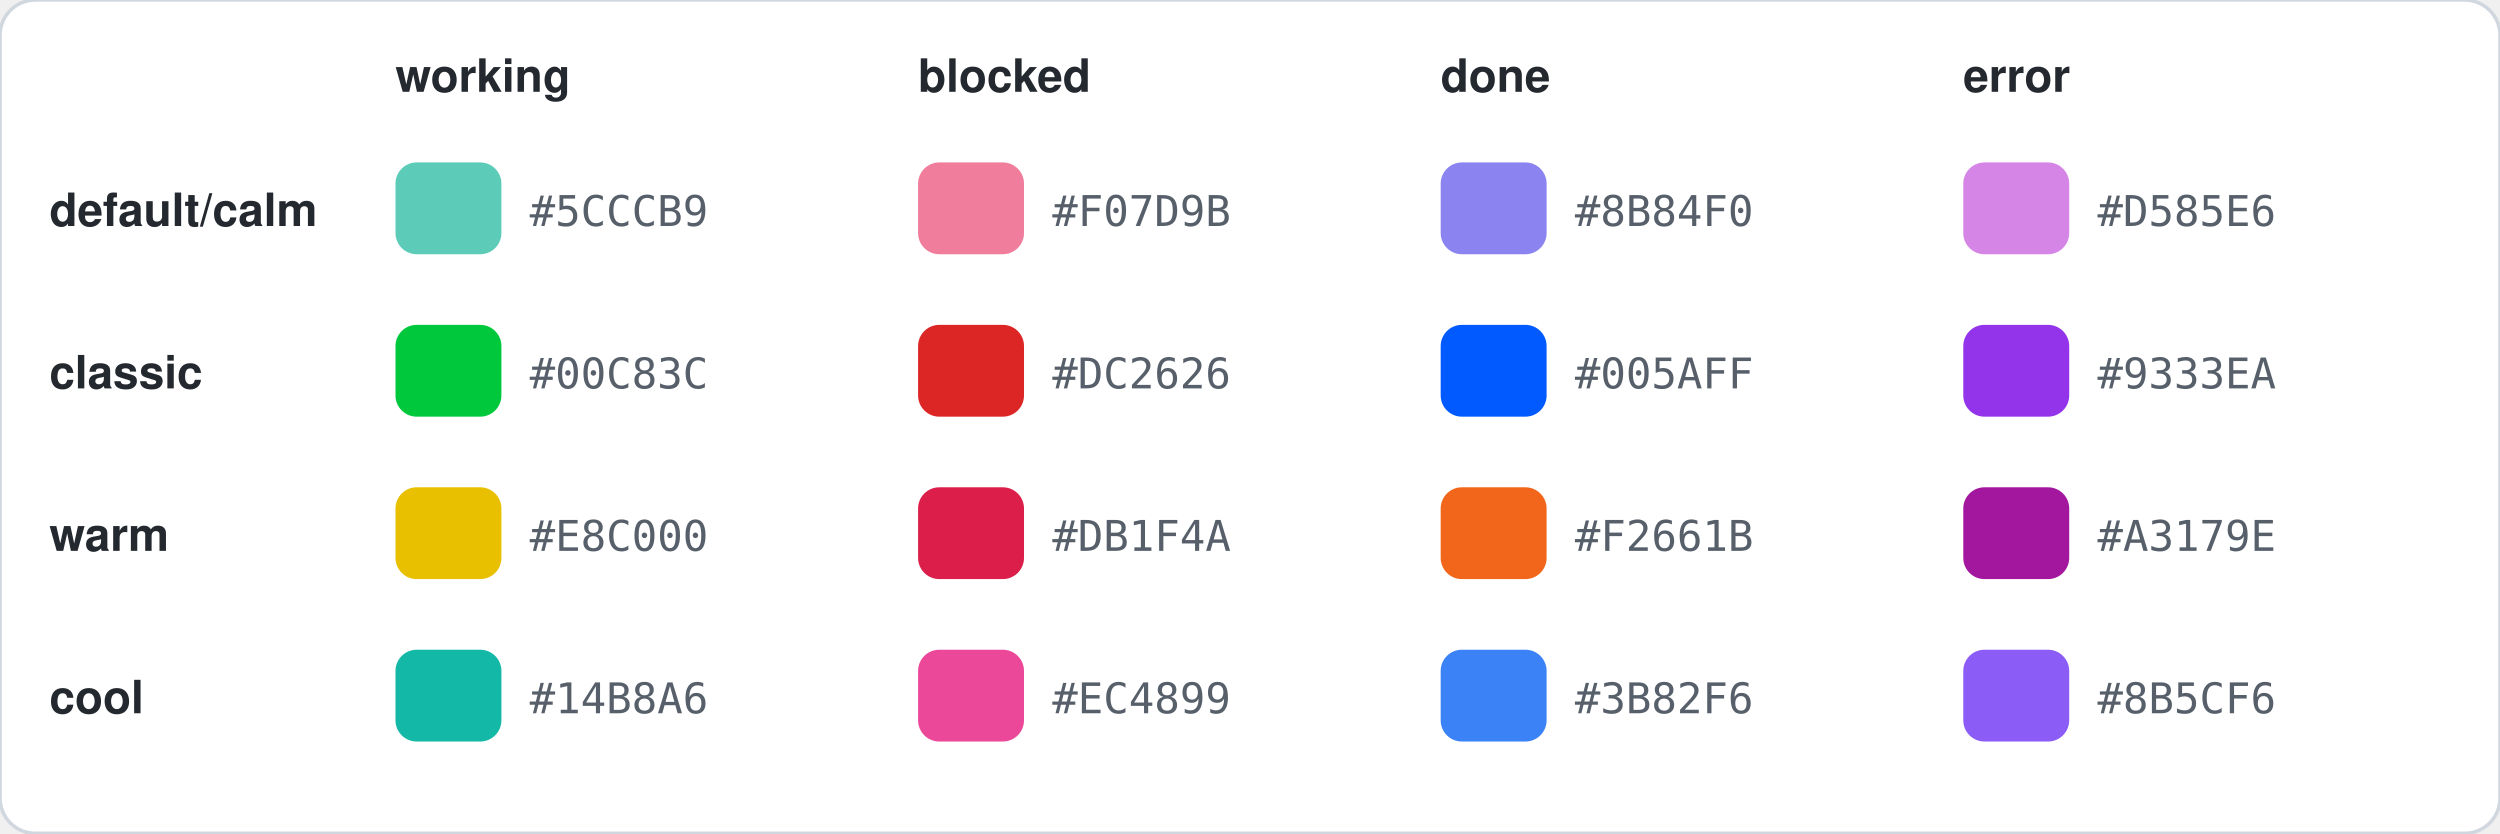
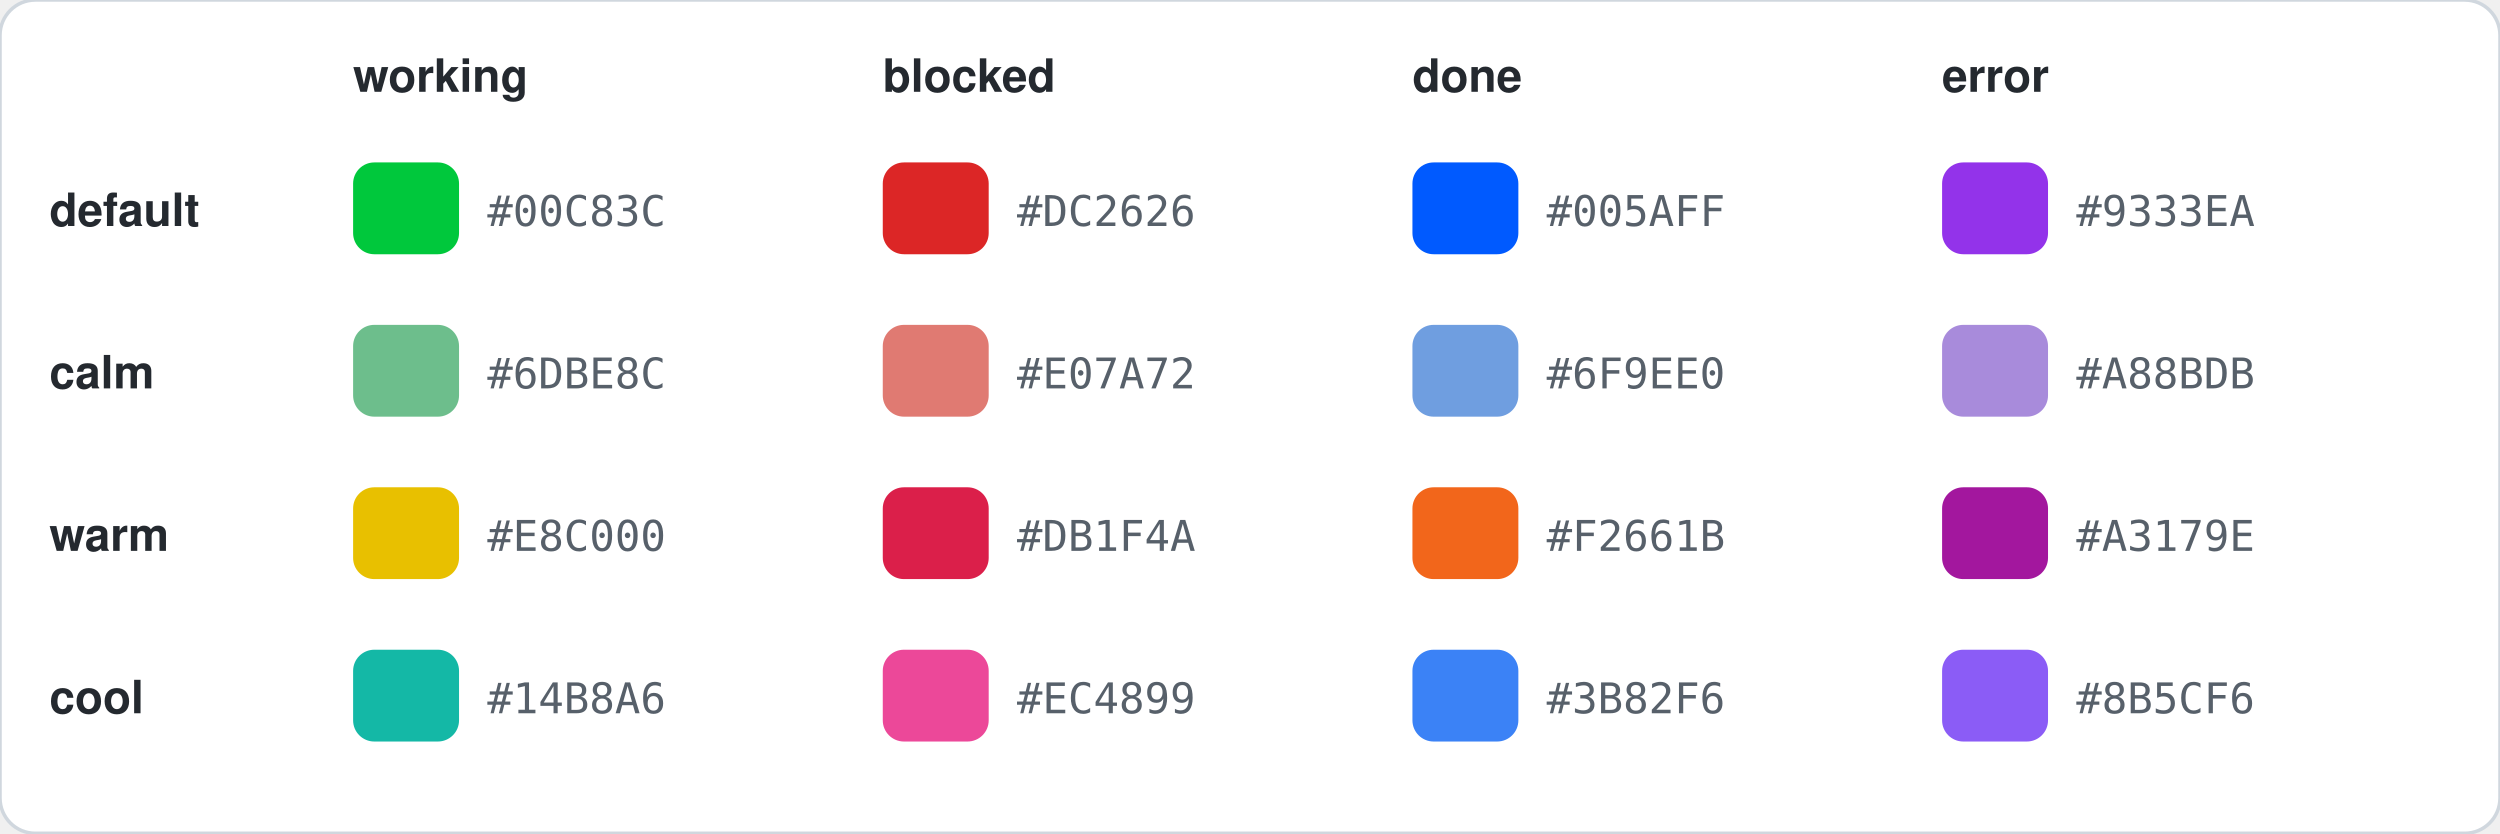
<svg xmlns="http://www.w3.org/2000/svg" width="708" height="236" viewBox="0 0 708 236" font-family="-apple-system, Segoe UI, Helvetica, Arial, sans-serif">
  <rect width="708" height="236" rx="10" fill="#ffffff" stroke="#d0d7de" />
-   <text x="112" y="26" font-size="13" font-weight="600" fill="#24292f">working</text>
-   <text x="260" y="26" font-size="13" font-weight="600" fill="#24292f">blocked</text>
-   <text x="408" y="26" font-size="13" font-weight="600" fill="#24292f">done</text>
-   <text x="556" y="26" font-size="13" font-weight="600" fill="#24292f">error</text>
-   <text x="14" y="64" font-size="13" font-weight="600" fill="#24292f">default/calm</text>
-   <rect x="112" y="46" width="30" height="26" rx="6" fill="#5CCCB9" />
-   <text x="150" y="64" font-size="12" font-family="ui-monospace, SFMono-Regular, Menlo, monospace" fill="#57606a">#5CCCB9</text>
-   <rect x="260" y="46" width="30" height="26" rx="6" fill="#F07D9B" />
-   <text x="298" y="64" font-size="12" font-family="ui-monospace, SFMono-Regular, Menlo, monospace" fill="#57606a">#F07D9B</text>
-   <rect x="408" y="46" width="30" height="26" rx="6" fill="#8B84F0" />
-   <text x="446" y="64" font-size="12" font-family="ui-monospace, SFMono-Regular, Menlo, monospace" fill="#57606a">#8B84F0</text>
-   <rect x="556" y="46" width="30" height="26" rx="6" fill="#D585E6" />
-   <text x="594" y="64" font-size="12" font-family="ui-monospace, SFMono-Regular, Menlo, monospace" fill="#57606a">#D585E6</text>
-   <text x="14" y="110" font-size="13" font-weight="600" fill="#24292f">classic</text>
-   <rect x="112" y="92" width="30" height="26" rx="6" fill="#00C83C" />
-   <text x="150" y="110" font-size="12" font-family="ui-monospace, SFMono-Regular, Menlo, monospace" fill="#57606a">#00C83C</text>
-   <rect x="260" y="92" width="30" height="26" rx="6" fill="#DC2626" />
-   <text x="298" y="110" font-size="12" font-family="ui-monospace, SFMono-Regular, Menlo, monospace" fill="#57606a">#DC2626</text>
-   <rect x="408" y="92" width="30" height="26" rx="6" fill="#005AFF" />
-   <text x="446" y="110" font-size="12" font-family="ui-monospace, SFMono-Regular, Menlo, monospace" fill="#57606a">#005AFF</text>
-   <rect x="556" y="92" width="30" height="26" rx="6" fill="#9333EA" />
-   <text x="594" y="110" font-size="12" font-family="ui-monospace, SFMono-Regular, Menlo, monospace" fill="#57606a">#9333EA</text>
+   <text x="100" y="26" font-size="13" font-weight="600" fill="#24292f">working</text>
+   <text x="250" y="26" font-size="13" font-weight="600" fill="#24292f">blocked</text>
+   <text x="400" y="26" font-size="13" font-weight="600" fill="#24292f">done</text>
+   <text x="550" y="26" font-size="13" font-weight="600" fill="#24292f">error</text>
+   <text x="14" y="64" font-size="13" font-weight="600" fill="#24292f">default</text>
+   <rect x="100" y="46" width="30" height="26" rx="6" fill="#00C83C" />
+   <text x="138" y="64" font-size="12" font-family="ui-monospace, SFMono-Regular, Menlo, monospace" fill="#57606a">#00C83C</text>
+   <rect x="250" y="46" width="30" height="26" rx="6" fill="#DC2626" />
+   <text x="288" y="64" font-size="12" font-family="ui-monospace, SFMono-Regular, Menlo, monospace" fill="#57606a">#DC2626</text>
+   <rect x="400" y="46" width="30" height="26" rx="6" fill="#005AFF" />
+   <text x="438" y="64" font-size="12" font-family="ui-monospace, SFMono-Regular, Menlo, monospace" fill="#57606a">#005AFF</text>
+   <rect x="550" y="46" width="30" height="26" rx="6" fill="#9333EA" />
+   <text x="588" y="64" font-size="12" font-family="ui-monospace, SFMono-Regular, Menlo, monospace" fill="#57606a">#9333EA</text>
+   <text x="14" y="110" font-size="13" font-weight="600" fill="#24292f">calm</text>
+   <rect x="100" y="92" width="30" height="26" rx="6" fill="#6DBE8C" />
+   <text x="138" y="110" font-size="12" font-family="ui-monospace, SFMono-Regular, Menlo, monospace" fill="#57606a">#6DBE8C</text>
+   <rect x="250" y="92" width="30" height="26" rx="6" fill="#E07A72" />
+   <text x="288" y="110" font-size="12" font-family="ui-monospace, SFMono-Regular, Menlo, monospace" fill="#57606a">#E07A72</text>
+   <rect x="400" y="92" width="30" height="26" rx="6" fill="#6F9EE0" />
+   <text x="438" y="110" font-size="12" font-family="ui-monospace, SFMono-Regular, Menlo, monospace" fill="#57606a">#6F9EE0</text>
+   <rect x="550" y="92" width="30" height="26" rx="6" fill="#A88BDB" />
+   <text x="588" y="110" font-size="12" font-family="ui-monospace, SFMono-Regular, Menlo, monospace" fill="#57606a">#A88BDB</text>
  <text x="14" y="156" font-size="13" font-weight="600" fill="#24292f">warm</text>
-   <rect x="112" y="138" width="30" height="26" rx="6" fill="#E8C000" />
-   <text x="150" y="156" font-size="12" font-family="ui-monospace, SFMono-Regular, Menlo, monospace" fill="#57606a">#E8C000</text>
-   <rect x="260" y="138" width="30" height="26" rx="6" fill="#DB1F4A" />
-   <text x="298" y="156" font-size="12" font-family="ui-monospace, SFMono-Regular, Menlo, monospace" fill="#57606a">#DB1F4A</text>
-   <rect x="408" y="138" width="30" height="26" rx="6" fill="#F2661B" />
-   <text x="446" y="156" font-size="12" font-family="ui-monospace, SFMono-Regular, Menlo, monospace" fill="#57606a">#F2661B</text>
-   <rect x="556" y="138" width="30" height="26" rx="6" fill="#A3179E" />
-   <text x="594" y="156" font-size="12" font-family="ui-monospace, SFMono-Regular, Menlo, monospace" fill="#57606a">#A3179E</text>
+   <rect x="100" y="138" width="30" height="26" rx="6" fill="#E8C000" />
+   <text x="138" y="156" font-size="12" font-family="ui-monospace, SFMono-Regular, Menlo, monospace" fill="#57606a">#E8C000</text>
+   <rect x="250" y="138" width="30" height="26" rx="6" fill="#DB1F4A" />
+   <text x="288" y="156" font-size="12" font-family="ui-monospace, SFMono-Regular, Menlo, monospace" fill="#57606a">#DB1F4A</text>
+   <rect x="400" y="138" width="30" height="26" rx="6" fill="#F2661B" />
+   <text x="438" y="156" font-size="12" font-family="ui-monospace, SFMono-Regular, Menlo, monospace" fill="#57606a">#F2661B</text>
+   <rect x="550" y="138" width="30" height="26" rx="6" fill="#A3179E" />
+   <text x="588" y="156" font-size="12" font-family="ui-monospace, SFMono-Regular, Menlo, monospace" fill="#57606a">#A3179E</text>
  <text x="14" y="202" font-size="13" font-weight="600" fill="#24292f">cool</text>
-   <rect x="112" y="184" width="30" height="26" rx="6" fill="#14B8A6" />
-   <text x="150" y="202" font-size="12" font-family="ui-monospace, SFMono-Regular, Menlo, monospace" fill="#57606a">#14B8A6</text>
-   <rect x="260" y="184" width="30" height="26" rx="6" fill="#EC4899" />
-   <text x="298" y="202" font-size="12" font-family="ui-monospace, SFMono-Regular, Menlo, monospace" fill="#57606a">#EC4899</text>
-   <rect x="408" y="184" width="30" height="26" rx="6" fill="#3B82F6" />
-   <text x="446" y="202" font-size="12" font-family="ui-monospace, SFMono-Regular, Menlo, monospace" fill="#57606a">#3B82F6</text>
-   <rect x="556" y="184" width="30" height="26" rx="6" fill="#8B5CF6" />
-   <text x="594" y="202" font-size="12" font-family="ui-monospace, SFMono-Regular, Menlo, monospace" fill="#57606a">#8B5CF6</text>
+   <rect x="100" y="184" width="30" height="26" rx="6" fill="#14B8A6" />
+   <text x="138" y="202" font-size="12" font-family="ui-monospace, SFMono-Regular, Menlo, monospace" fill="#57606a">#14B8A6</text>
+   <rect x="250" y="184" width="30" height="26" rx="6" fill="#EC4899" />
+   <text x="288" y="202" font-size="12" font-family="ui-monospace, SFMono-Regular, Menlo, monospace" fill="#57606a">#EC4899</text>
+   <rect x="400" y="184" width="30" height="26" rx="6" fill="#3B82F6" />
+   <text x="438" y="202" font-size="12" font-family="ui-monospace, SFMono-Regular, Menlo, monospace" fill="#57606a">#3B82F6</text>
+   <rect x="550" y="184" width="30" height="26" rx="6" fill="#8B5CF6" />
+   <text x="588" y="202" font-size="12" font-family="ui-monospace, SFMono-Regular, Menlo, monospace" fill="#57606a">#8B5CF6</text>
</svg>
